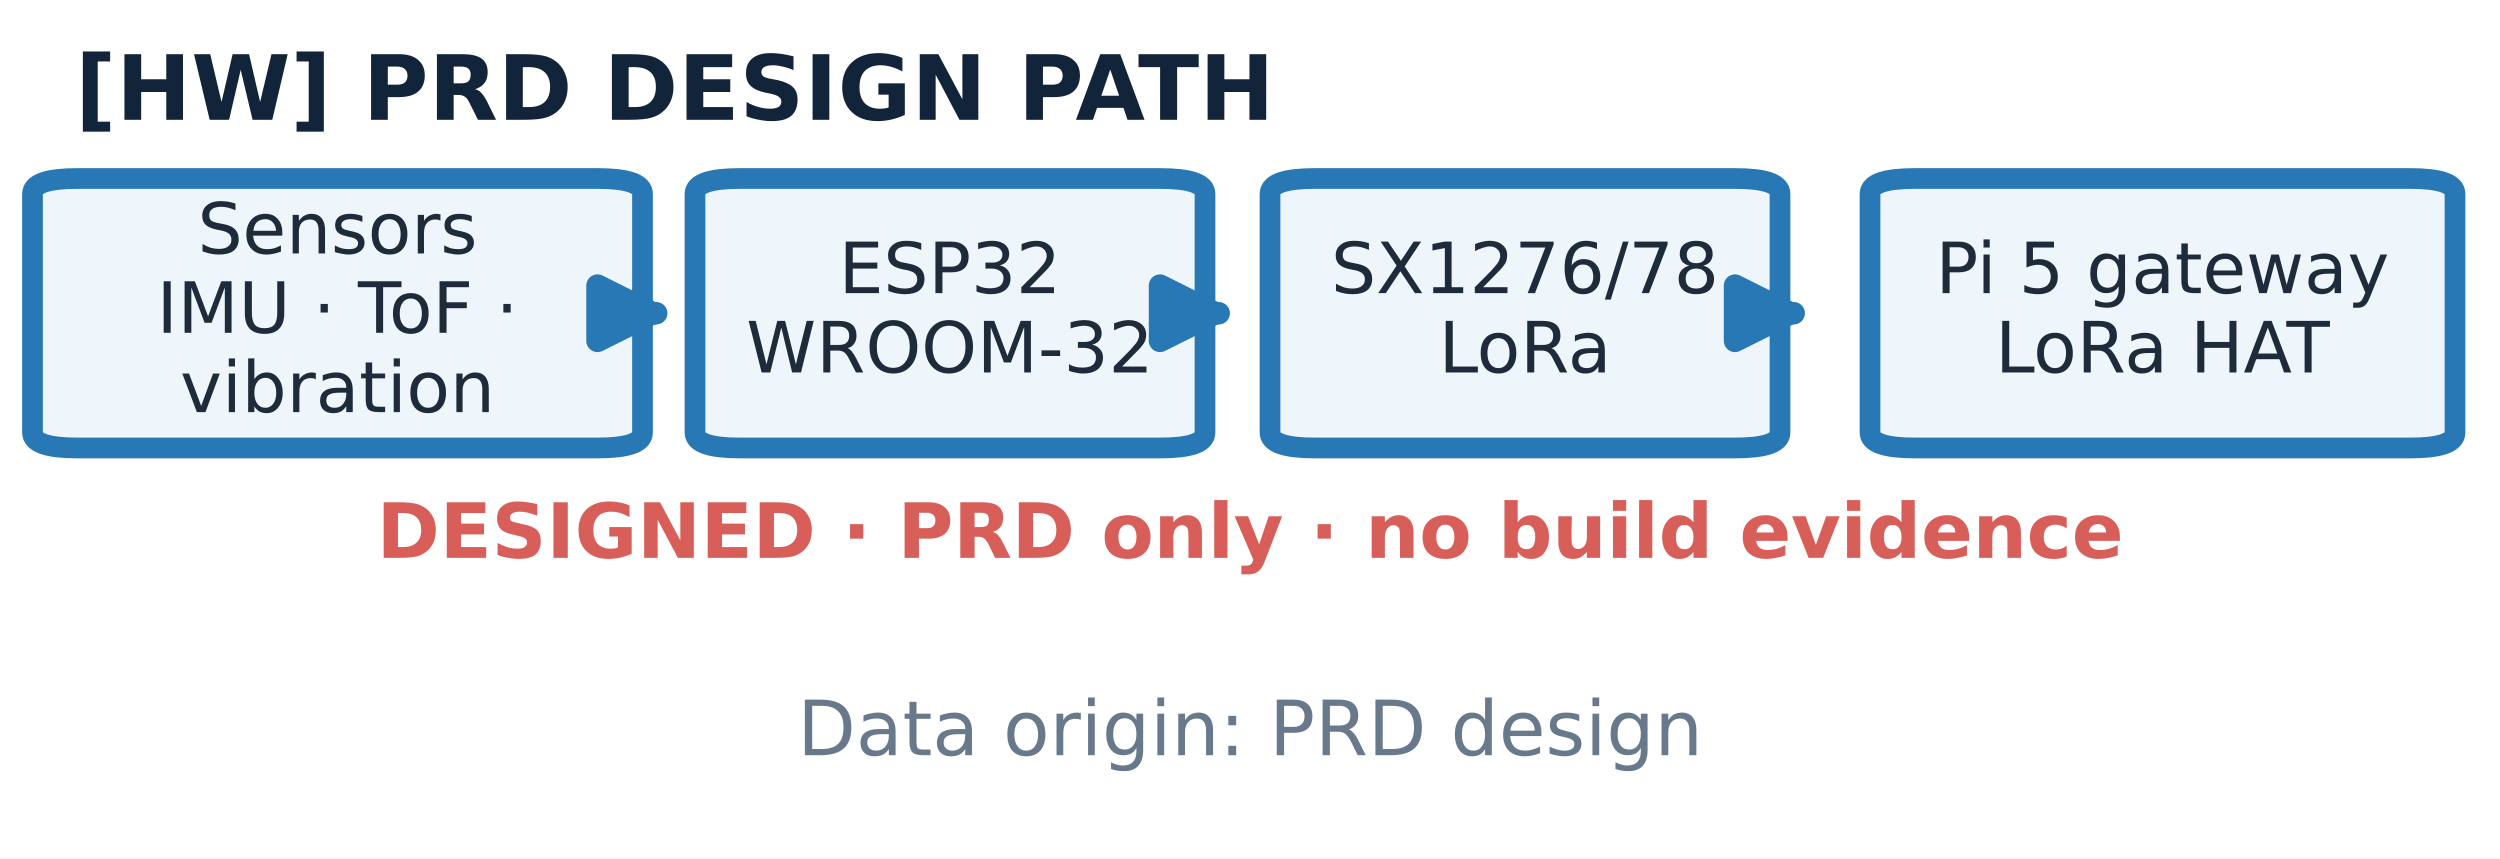
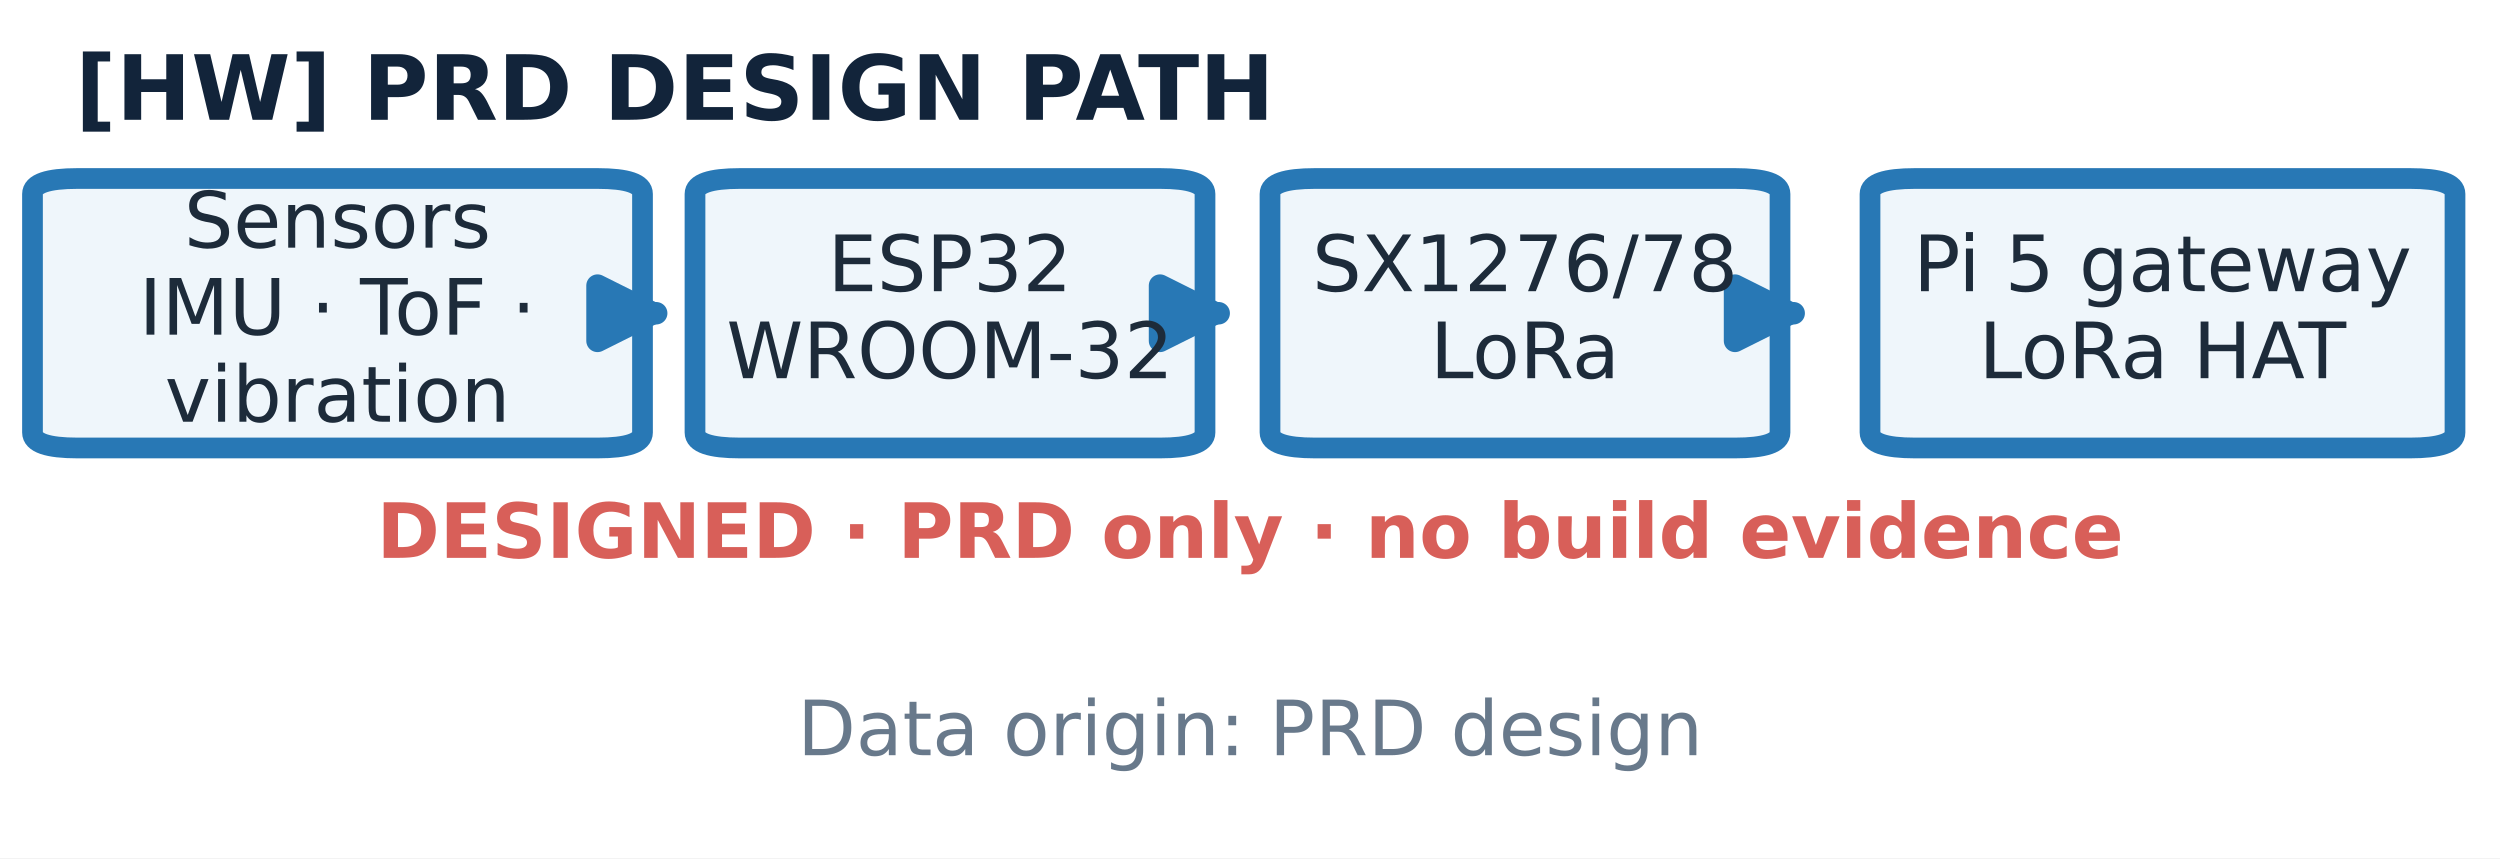
<svg xmlns="http://www.w3.org/2000/svg" width="144.72pt" height="49.68pt" viewBox="0 0 144.72 49.68" version="1.1">
  <defs>
    <style type="text/css">*{stroke-linejoin: round; stroke-linecap: butt}</style>
  </defs>
  <g id="figure_1">
    <g id="patch_1">
      <path d="M 0 49.68  L 144.72 49.68  L 144.72 0  L 0 0  z " style="fill: #ffffff" />
    </g>
    <g id="axes_1">
      <g id="patch_2">
-         <path d="M 4.486 25.933  L 34.588 25.933  Q 37.193 25.933 37.193 25.039  L 37.193 11.228  Q 37.193 10.333 34.588 10.333  L 4.486 10.333  Q 1.881 10.333 1.881 11.228  L 1.881 25.039  Q 1.881 25.933 4.486 25.933  z " clip-path="url(#pb2b7e0b234)" style="fill: #eff6fb; stroke: #2878b5; stroke-width: 1.2; stroke-linejoin: miter" />
+         <path d="M 4.486 25.933  L 34.588 25.933  Q 37.193 25.933 37.193 25.039  L 37.193 11.228  Q 37.193 10.333 34.588 10.333  L 4.486 10.333  Q 1.881 10.333 1.881 11.228  L 1.881 25.039  Q 1.881 25.933 4.486 25.933  z " clip-path="url(#p9fbe9c9a78)" style="fill: #eff6fb; stroke: #2878b5; stroke-width: 1.2; stroke-linejoin: miter" />
      </g>
      <g id="patch_3">
-         <path d="M 42.837 25.933  L 67.15 25.933  Q 69.755 25.933 69.755 25.039  L 69.755 11.228  Q 69.755 10.333 67.15 10.333  L 42.837 10.333  Q 40.232 10.333 40.232 11.228  L 40.232 25.039  Q 40.232 25.933 42.837 25.933  z " clip-path="url(#pb2b7e0b234)" style="fill: #eff6fb; stroke: #2878b5; stroke-width: 1.2; stroke-linejoin: miter" />
+         <path d="M 42.837 25.933  L 67.15 25.933  Q 69.755 25.933 69.755 25.039  L 69.755 11.228  Q 69.755 10.333 67.15 10.333  L 42.837 10.333  Q 40.232 10.333 40.232 11.228  L 40.232 25.039  Q 40.232 25.933 42.837 25.933  z " clip-path="url(#p9fbe9c9a78)" style="fill: #eff6fb; stroke: #2878b5; stroke-width: 1.2; stroke-linejoin: miter" />
      </g>
      <g id="patch_4">
-         <path d="M 76.123 25.933  L 100.436 25.933  Q 103.041 25.933 103.041 25.039  L 103.041 11.228  Q 103.041 10.333 100.436 10.333  L 76.123 10.333  Q 73.518 10.333 73.518 11.228  L 73.518 25.039  Q 73.518 25.933 76.123 25.933  z " clip-path="url(#pb2b7e0b234)" style="fill: #eff6fb; stroke: #2878b5; stroke-width: 1.2; stroke-linejoin: miter" />
+         <path d="M 76.123 25.933  L 100.436 25.933  Q 103.041 25.933 103.041 25.039  L 103.041 11.228  Q 103.041 10.333 100.436 10.333  L 76.123 10.333  Q 73.518 10.333 73.518 11.228  L 73.518 25.039  Q 73.518 25.933 76.123 25.933  z " clip-path="url(#p9fbe9c9a78)" style="fill: #eff6fb; stroke: #2878b5; stroke-width: 1.2; stroke-linejoin: miter" />
      </g>
      <g id="patch_5">
-         <path d="M 110.856 25.933  L 139.51 25.933  Q 142.115 25.933 142.115 25.039  L 142.115 11.228  Q 142.115 10.333 139.51 10.333  L 110.856 10.333  Q 108.251 10.333 108.251 11.228  L 108.251 25.039  Q 108.251 25.933 110.856 25.933  z " clip-path="url(#pb2b7e0b234)" style="fill: #eff6fb; stroke: #2878b5; stroke-width: 1.2; stroke-linejoin: miter" />
+         <path d="M 110.856 25.933  L 139.51 25.933  Q 142.115 25.933 142.115 25.039  L 142.115 11.228  Q 142.115 10.333 139.51 10.333  L 110.856 10.333  Q 108.251 10.333 108.251 11.228  L 108.251 25.039  Q 108.251 25.933 110.856 25.933  z " clip-path="url(#p9fbe9c9a78)" style="fill: #eff6fb; stroke: #2878b5; stroke-width: 1.2; stroke-linejoin: miter" />
      </g>
      <g id="patch_6">
-         <path d="M 37.455 18.133  Q 38.349 18.133 37.789 18.133  " clip-path="url(#pb2b7e0b234)" style="fill: none; stroke: #2878b5; stroke-width: 1.3; stroke-linecap: round" />
-         <path d="M 34.589 16.533  L 37.789 18.133  L 34.589 19.733  z " clip-path="url(#pb2b7e0b234)" style="fill: #2878b5; stroke: #2878b5; stroke-width: 1.3; stroke-linecap: round" />
+         <path d="M 37.455 18.133  Q 38.349 18.133 37.789 18.133  " clip-path="url(#p9fbe9c9a78)" style="fill: none; stroke: #2878b5; stroke-width: 1.3; stroke-linecap: round" />
+         <path d="M 34.589 16.533  L 37.789 18.133  L 34.589 19.733  z " clip-path="url(#p9fbe9c9a78)" style="fill: #2878b5; stroke: #2878b5; stroke-width: 1.3; stroke-linecap: round" />
      </g>
      <g id="patch_7">
-         <path d="M 70.017 18.133  Q 70.911 18.133 70.351 18.133  " clip-path="url(#pb2b7e0b234)" style="fill: none; stroke: #2878b5; stroke-width: 1.3; stroke-linecap: round" />
-         <path d="M 67.151 16.533  L 70.351 18.133  L 67.151 19.733  z " clip-path="url(#pb2b7e0b234)" style="fill: #2878b5; stroke: #2878b5; stroke-width: 1.3; stroke-linecap: round" />
+         <path d="M 70.017 18.133  Q 70.911 18.133 70.351 18.133  " clip-path="url(#p9fbe9c9a78)" style="fill: none; stroke: #2878b5; stroke-width: 1.3; stroke-linecap: round" />
+         <path d="M 67.151 16.533  L 70.351 18.133  L 67.151 19.733  z " clip-path="url(#p9fbe9c9a78)" style="fill: #2878b5; stroke: #2878b5; stroke-width: 1.3; stroke-linecap: round" />
      </g>
      <g id="patch_8">
-         <path d="M 103.302 18.133  Q 104.196 18.133 103.637 18.133  " clip-path="url(#pb2b7e0b234)" style="fill: none; stroke: #2878b5; stroke-width: 1.3; stroke-linecap: round" />
-         <path d="M 100.437 16.533  L 103.637 18.133  L 100.437 19.733  z " clip-path="url(#pb2b7e0b234)" style="fill: #2878b5; stroke: #2878b5; stroke-width: 1.3; stroke-linecap: round" />
+         <path d="M 103.302 18.133  Q 104.196 18.133 103.637 18.133  " clip-path="url(#p9fbe9c9a78)" style="fill: none; stroke: #2878b5; stroke-width: 1.3; stroke-linecap: round" />
+         <path d="M 100.437 16.533  L 103.637 18.133  L 100.437 19.733  z " clip-path="url(#p9fbe9c9a78)" style="fill: #2878b5; stroke: #2878b5; stroke-width: 1.3; stroke-linecap: round" />
      </g>
      <g id="text_1">
        <text style="font-weight: 700; font-size: 5.2px; font-family: 'DejaVu Sans'; text-anchor: start; fill: #12243a" x="4.342" y="6.932" transform="rotate(-0 4.3416 6.931988)">[HW]  PRD DESIGN PATH</text>
      </g>
      <g id="text_2">
-         <text style="font-size: 4.1px; font-family: 'DejaVu Sans'; fill: #1d2b3a" transform="translate(11.44226 14.67344)">Sensors</text>
-         <text style="font-size: 4.1px; font-family: 'DejaVu Sans'; fill: #1d2b3a" transform="translate(9.068747 19.26454)">IMU · ToF ·</text>
-         <text style="font-size: 4.1px; font-family: 'DejaVu Sans'; fill: #1d2b3a" transform="translate(10.42719 23.85565)">vibration</text>
+         <text style="font-size: 4.5px; font-family: 'DejaVu Sans'; fill: #1d2b3a" transform="translate(10.65251 14.3359)">Sensors</text>
+         <text style="font-size: 4.5px; font-family: 'DejaVu Sans'; fill: #1d2b3a" transform="translate(8.047434 19.37492)">IMU · ToF ·</text>
+         <text style="font-size: 4.5px; font-family: 'DejaVu Sans'; fill: #1d2b3a" transform="translate(9.538411 24.41393)">vibration</text>
      </g>
      <g id="text_3">
-         <text style="font-size: 4.1px; font-family: 'DejaVu Sans'; fill: #1d2b3a" transform="translate(48.55212 16.96899)">ESP32</text>
-         <text style="font-size: 4.1px; font-family: 'DejaVu Sans'; fill: #1d2b3a" transform="translate(43.19777 21.5601)">WROOM-32</text>
+         <text style="font-size: 4.5px; font-family: 'DejaVu Sans'; fill: #1d2b3a" transform="translate(47.92368 16.85541)">ESP32</text>
+         <text style="font-size: 4.5px; font-family: 'DejaVu Sans'; fill: #1d2b3a" transform="translate(42.04696 21.89443)">WROOM-32</text>
      </g>
      <g id="text_4">
-         <text style="font-size: 4.1px; font-family: 'DejaVu Sans'; fill: #1d2b3a" transform="translate(77.05705 16.96899)">SX1276/78</text>
-         <text style="font-size: 4.1px; font-family: 'DejaVu Sans'; fill: #1d2b3a" transform="translate(83.28393 21.5601)">LoRa</text>
+         <text style="font-size: 4.5px; font-family: 'DejaVu Sans'; fill: #1d2b3a" transform="translate(75.96221 16.85541)">SX1276/78</text>
+         <text style="font-size: 4.5px; font-family: 'DejaVu Sans'; fill: #1d2b3a" transform="translate(82.79658 21.89443)">LoRa</text>
      </g>
      <g id="text_5">
-         <text style="font-size: 4.1px; font-family: 'DejaVu Sans'; fill: #1d2b3a" transform="translate(112.0471 16.96899)">Pi 5 gateway</text>
-         <text style="font-size: 4.1px; font-family: 'DejaVu Sans'; fill: #1d2b3a" transform="translate(115.4988 21.5601)">LoRa HAT</text>
+         <text style="font-size: 4.5px; font-family: 'DejaVu Sans'; fill: #1d2b3a" transform="translate(110.7656 16.85541)">Pi 5 gateway</text>
+         <text style="font-size: 4.5px; font-family: 'DejaVu Sans'; fill: #1d2b3a" transform="translate(114.554 21.89443)">LoRa HAT</text>
      </g>
      <g id="text_6">
        <text style="font-weight: 700; font-size: 4.4px; font-family: 'DejaVu Sans'; text-anchor: middle; fill: #d85f59" x="72.36" y="32.292" transform="rotate(-0 72.36 32.292)">DESIGNED · PRD only · no build evidence</text>
      </g>
      <g id="text_7">
        <text style="font-size: 4.4px; font-family: 'DejaVu Sans'; text-anchor: middle; fill: #68798b" x="72.36" y="43.718" transform="rotate(-0 72.36 43.7184)">Data origin: PRD design</text>
      </g>
    </g>
  </g>
  <defs>
-     <clipPath id="pb2b7e0b234">
+     <clipPath id="p9fbe9c9a78">
      <rect x="0" y="0" width="144.72" height="49.68" />
    </clipPath>
  </defs>
</svg>
